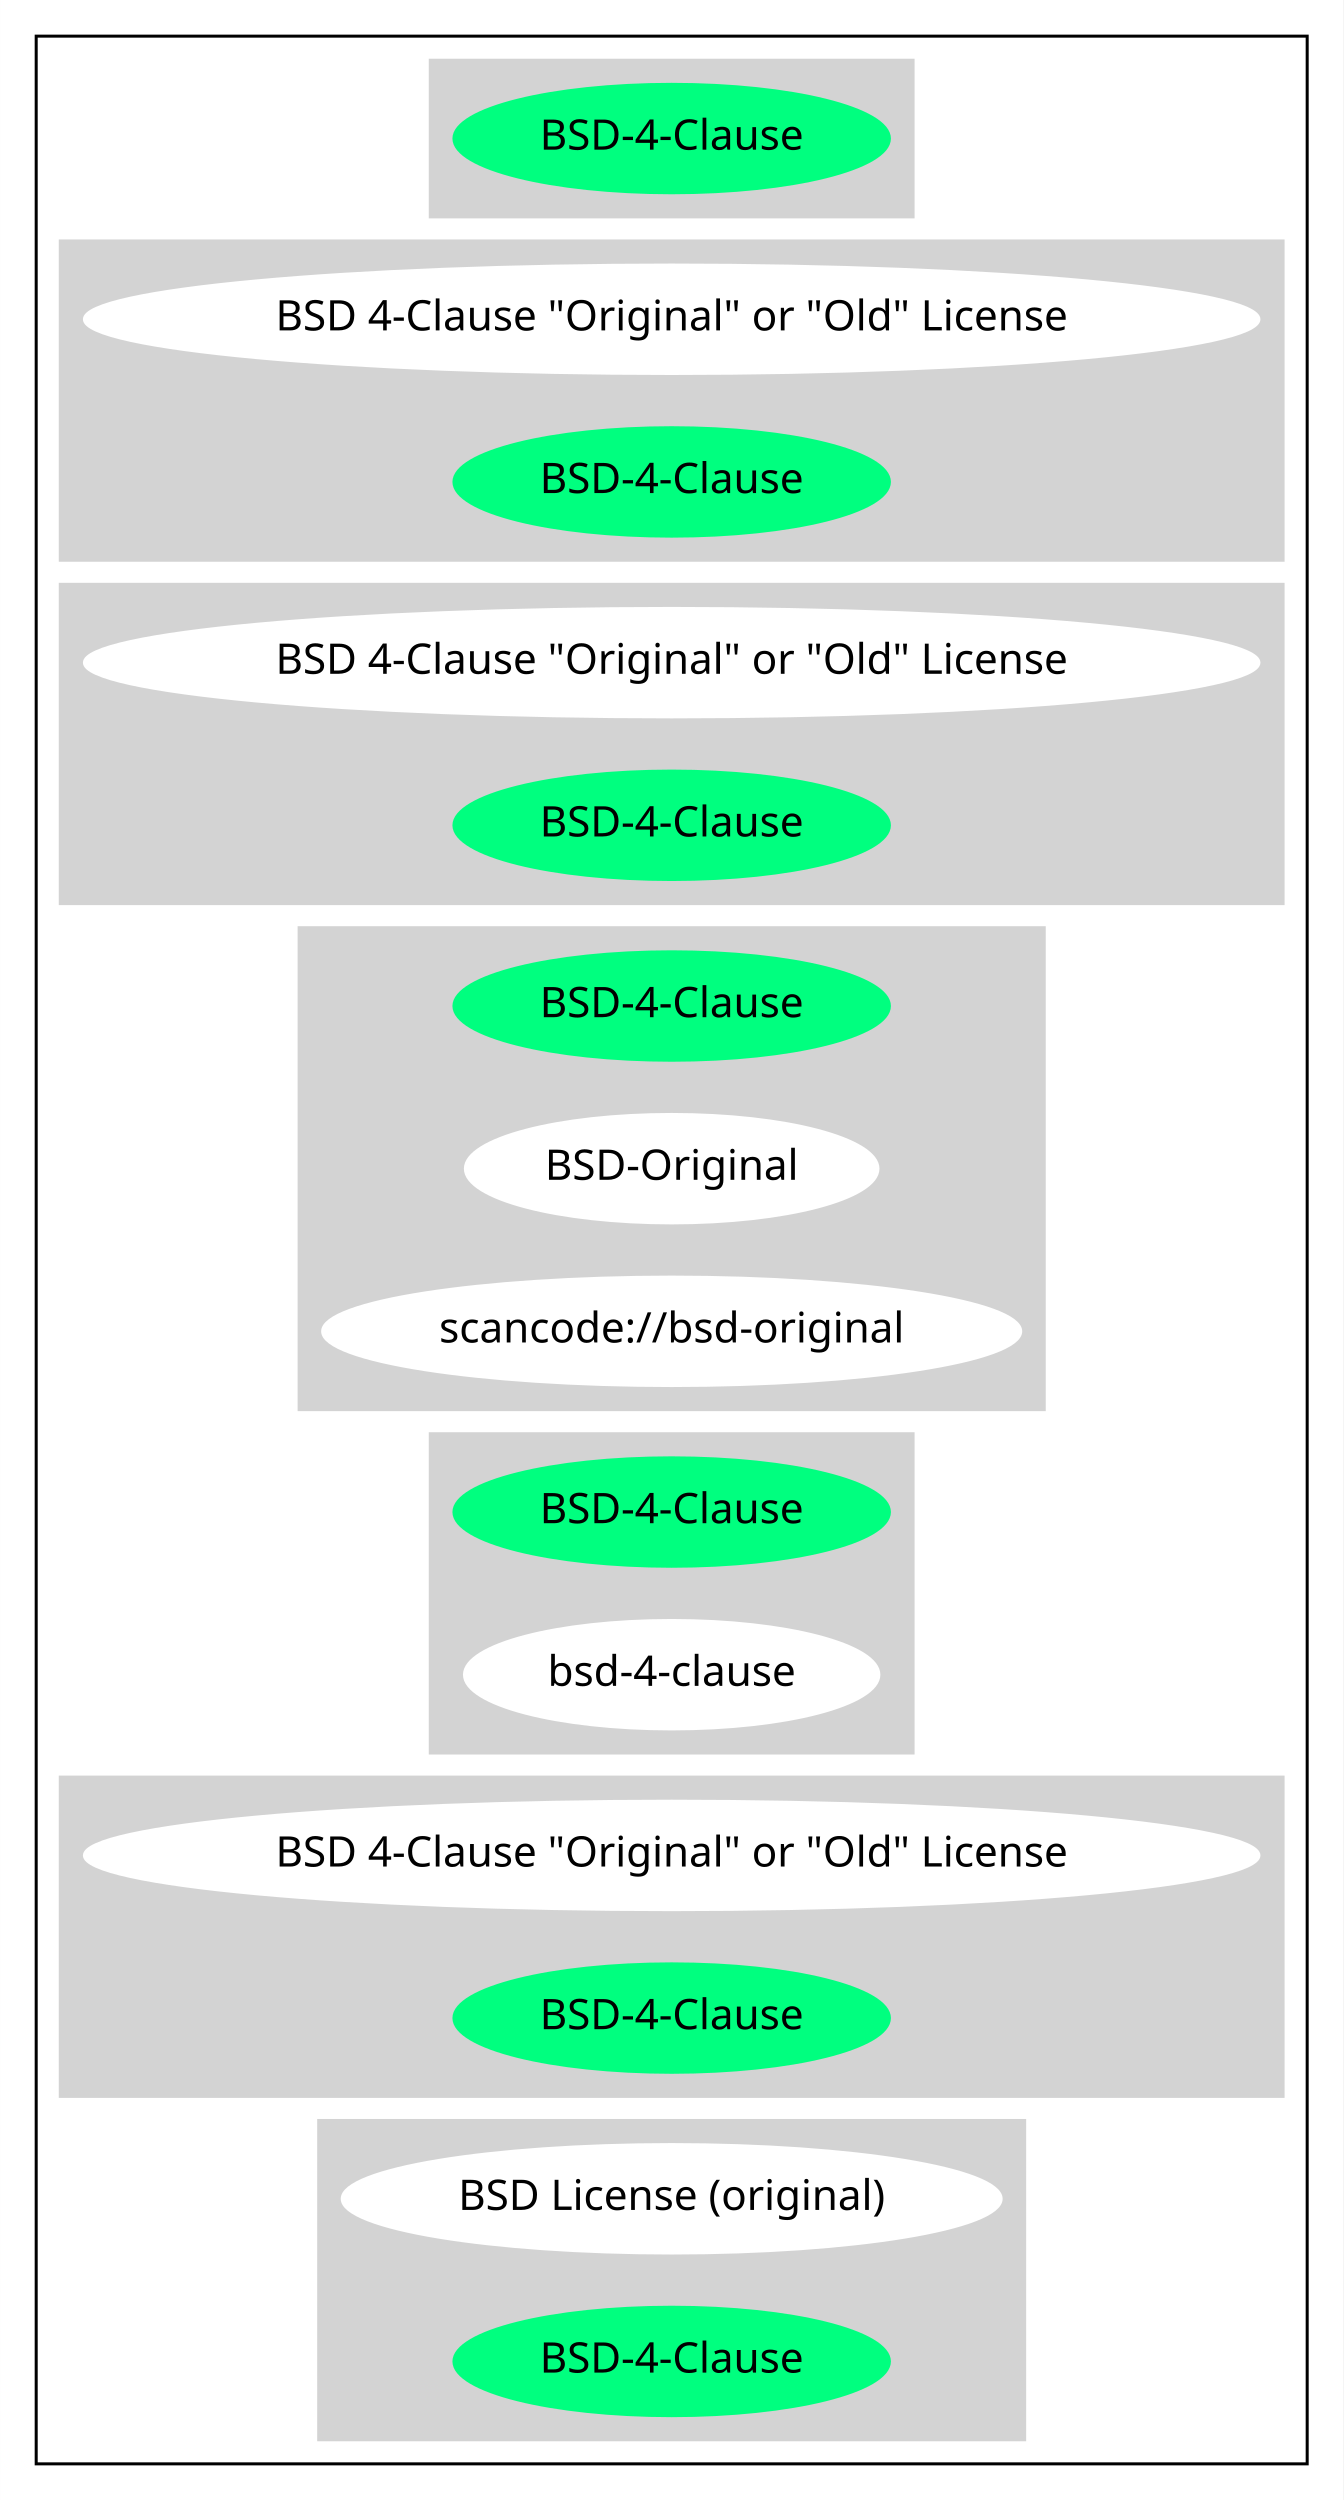
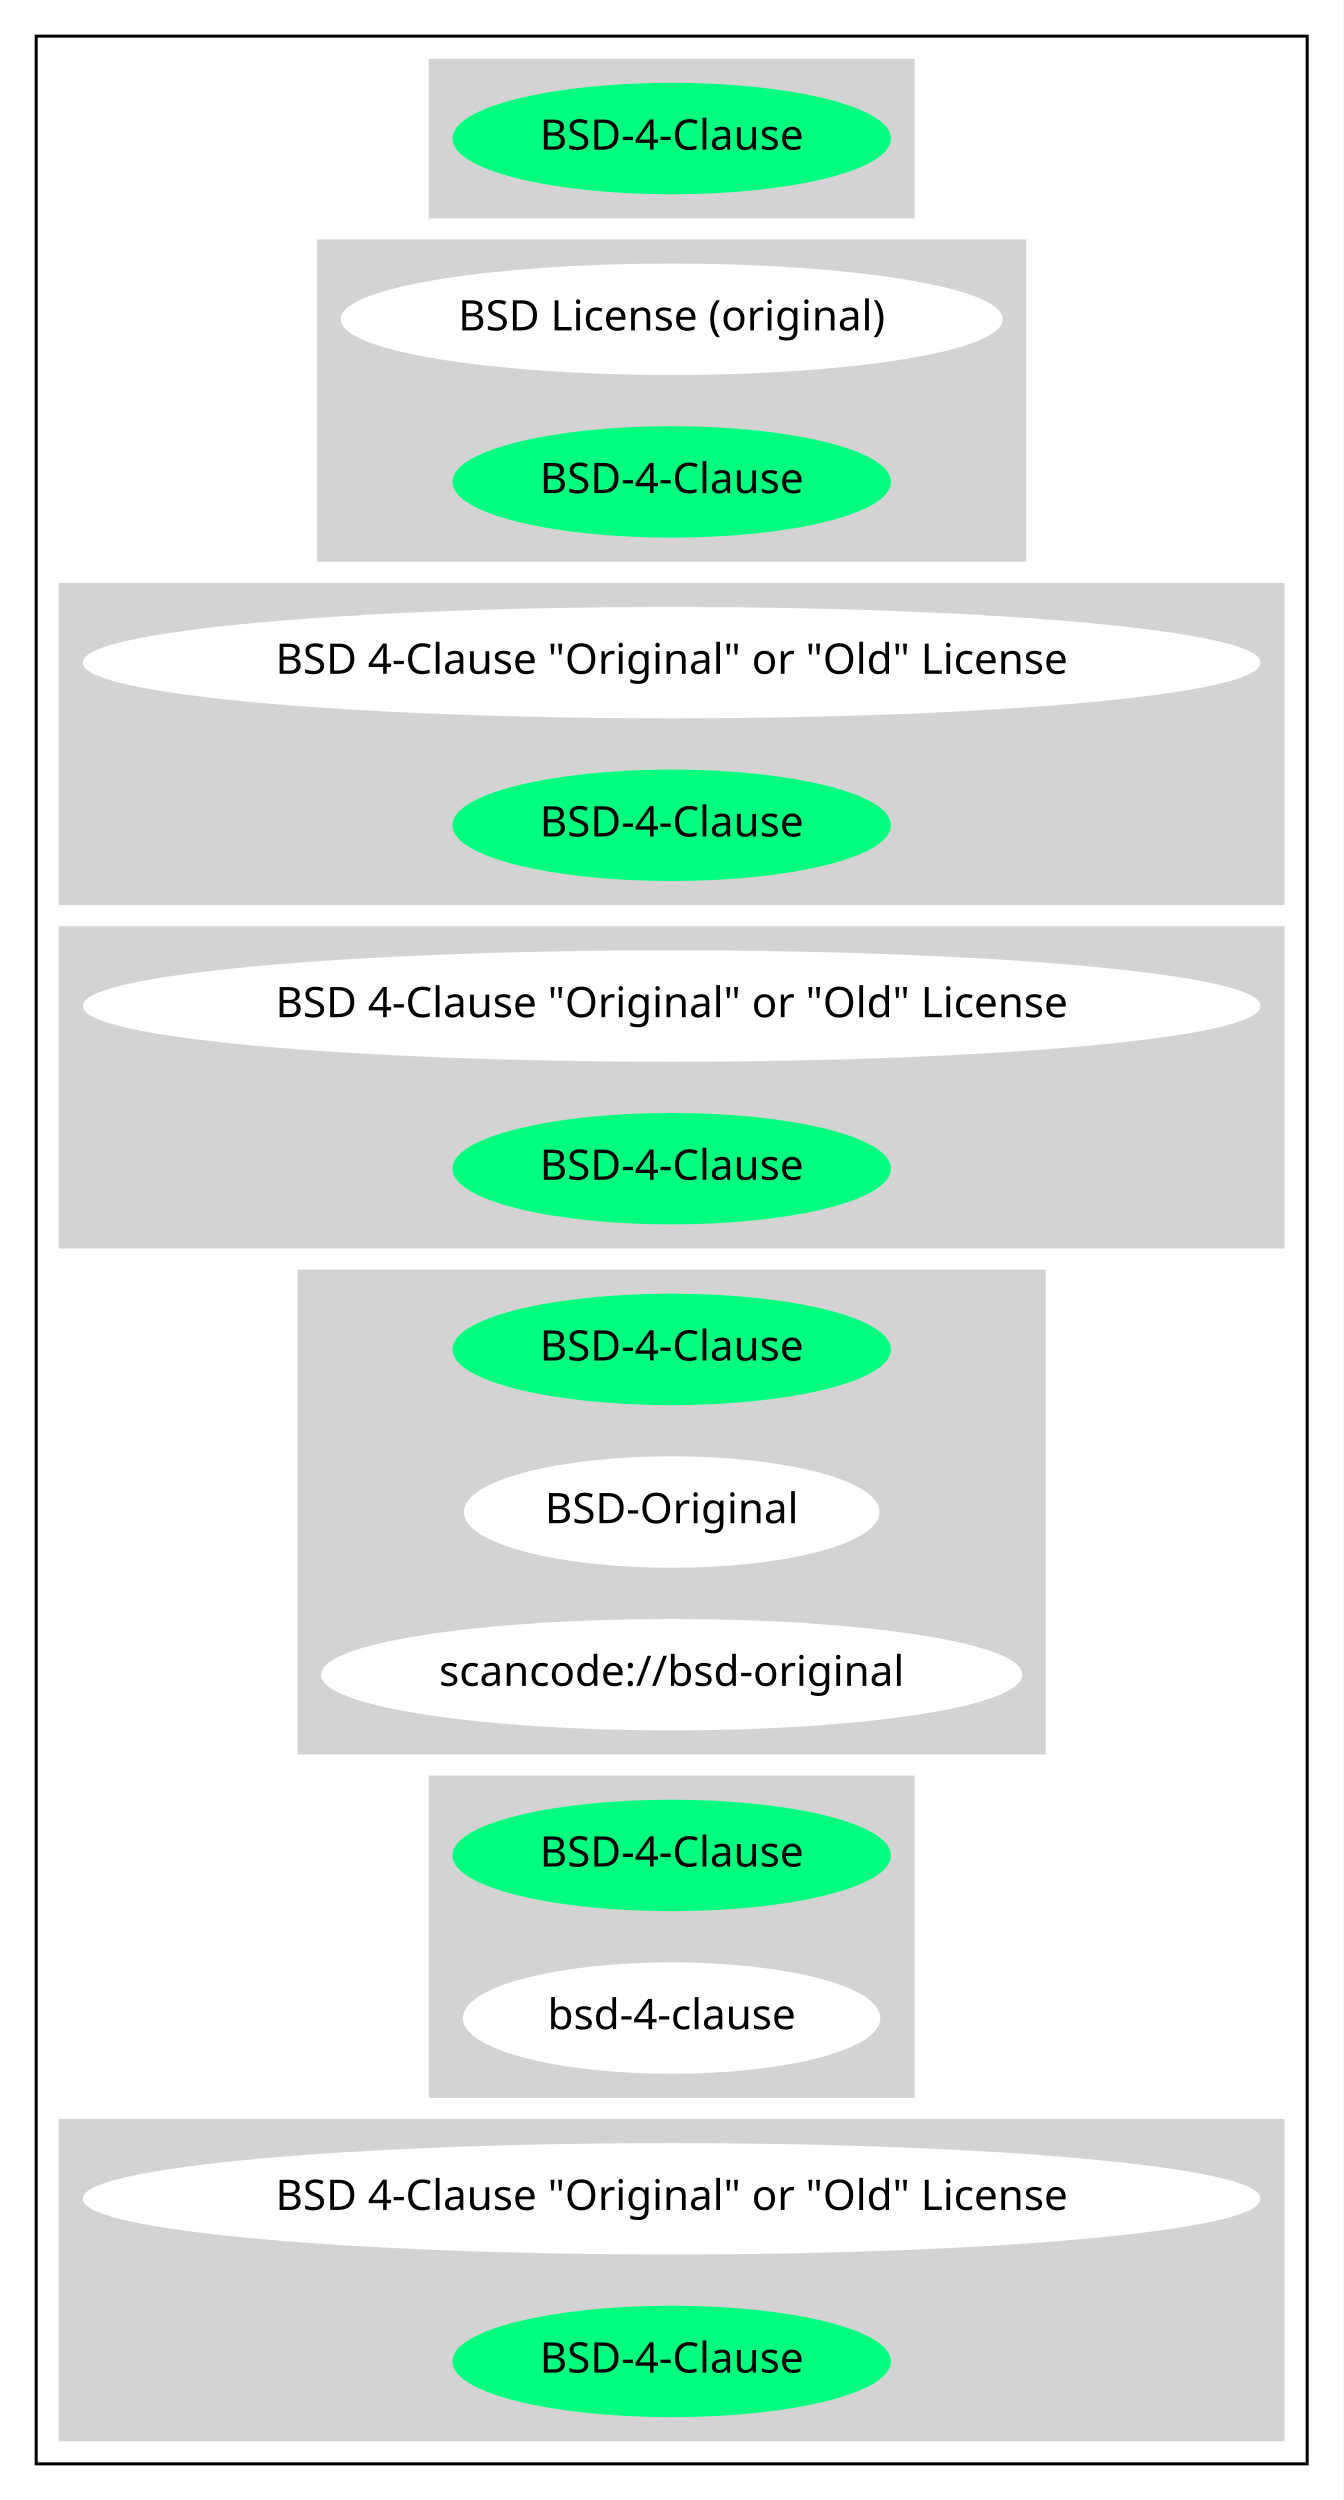
<svg xmlns="http://www.w3.org/2000/svg" width="446pt" height="830pt" viewBox="0.00 0.00 445.97 830.00">
  <g id="graph0" class="graph" transform="scale(1 1) rotate(0) translate(4 826)">
    <polygon fill="white" stroke="transparent" points="-4,4 -4,-826 441.97,-826 441.97,4 -4,4" />
    <g id="clust1" class="cluster">
      <polygon fill="none" stroke="black" points="8,-8 8,-814 429.97,-814 429.97,-8 8,-8" />
    </g>
    <g id="clust2" class="cluster">
      <polygon fill="lightgray" stroke="lightgray" points="138.84,-754 138.84,-806 299.13,-806 299.13,-754 138.84,-754" />
    </g>
    <g id="clust3" class="cluster">
-       <polygon fill="lightgray" stroke="lightgray" points="16,-640 16,-746 421.97,-746 421.97,-640 16,-640" />
+       <polygon fill="lightgray" stroke="lightgray" points="101.79,-640 101.79,-746 336.17,-746 336.17,-640 101.79,-640" />
    </g>
    <g id="clust4" class="cluster">
      <polygon fill="lightgray" stroke="lightgray" points="16,-526 16,-632 421.97,-632 421.97,-526 16,-526" />
    </g>
    <g id="clust5" class="cluster">
-       <polygon fill="lightgray" stroke="lightgray" points="95.29,-358 95.29,-518 342.67,-518 342.67,-358 95.29,-358" />
+       <polygon fill="lightgray" stroke="lightgray" points="16,-412 16,-518 421.97,-518 421.97,-412 16,-412" />
    </g>
    <g id="clust6" class="cluster">
-       <polygon fill="lightgray" stroke="lightgray" points="138.84,-244 138.84,-350 299.13,-350 299.13,-244 138.84,-244" />
+       <polygon fill="lightgray" stroke="lightgray" points="95.29,-244 95.29,-404 342.67,-404 342.67,-244 95.29,-244" />
    </g>
    <g id="clust7" class="cluster">
-       <polygon fill="lightgray" stroke="lightgray" points="16,-130 16,-236 421.97,-236 421.97,-130 16,-130" />
+       <polygon fill="lightgray" stroke="lightgray" points="138.84,-130 138.84,-236 299.13,-236 299.13,-130 138.84,-130" />
    </g>
    <g id="clust8" class="cluster">
-       <polygon fill="lightgray" stroke="lightgray" points="101.79,-16 101.79,-122 336.17,-122 336.17,-16 101.79,-16" />
+       <polygon fill="lightgray" stroke="lightgray" points="16,-16 16,-122 421.97,-122 421.97,-16 16,-16" />
    </g>
    <g id="node1" class="node">
      <ellipse fill="springgreen" stroke="springgreen" cx="218.98" cy="-780" rx="72.29" ry="18" />
      <text text-anchor="middle" x="218.98" y="-776.3" font-family="Times-Roman" font-size="14.00">BSD-4-Clause</text>
    </g>
    <g id="node2" class="node">
-       <ellipse fill="white" stroke="white" cx="218.98" cy="-720" rx="194.97" ry="18" />
-       <text text-anchor="middle" x="218.98" y="-716.3" font-family="Times-Roman" font-size="14.00">BSD 4-Clause "Original" or "Old" License</text>
+       <ellipse fill="white" stroke="white" cx="218.98" cy="-720" rx="109.38" ry="18" />
+       <text text-anchor="middle" x="218.98" y="-716.3" font-family="Times-Roman" font-size="14.00">BSD License (original)</text>
    </g>
    <g id="node3" class="node">
      <ellipse fill="springgreen" stroke="springgreen" cx="218.98" cy="-666" rx="72.29" ry="18" />
      <text text-anchor="middle" x="218.98" y="-662.3" font-family="Times-Roman" font-size="14.00">BSD-4-Clause</text>
    </g>
    <g id="node4" class="node">
      <ellipse fill="white" stroke="white" cx="218.98" cy="-606" rx="194.97" ry="18" />
      <text text-anchor="middle" x="218.98" y="-602.3" font-family="Times-Roman" font-size="14.00">BSD 4-Clause "Original" or "Old" License</text>
    </g>
    <g id="node5" class="node">
      <ellipse fill="springgreen" stroke="springgreen" cx="218.98" cy="-552" rx="72.29" ry="18" />
      <text text-anchor="middle" x="218.98" y="-548.3" font-family="Times-Roman" font-size="14.00">BSD-4-Clause</text>
    </g>
    <g id="node6" class="node">
-       <ellipse fill="springgreen" stroke="springgreen" cx="218.98" cy="-492" rx="72.29" ry="18" />
-       <text text-anchor="middle" x="218.98" y="-488.3" font-family="Times-Roman" font-size="14.00">BSD-4-Clause</text>
+       <ellipse fill="white" stroke="white" cx="218.98" cy="-492" rx="194.97" ry="18" />
+       <text text-anchor="middle" x="218.98" y="-488.3" font-family="Times-Roman" font-size="14.00">BSD 4-Clause "Original" or "Old" License</text>
    </g>
    <g id="node7" class="node">
-       <ellipse fill="white" stroke="white" cx="218.98" cy="-438" rx="68.49" ry="18" />
-       <text text-anchor="middle" x="218.98" y="-434.3" font-family="Times-Roman" font-size="14.00">BSD-Original</text>
+       <ellipse fill="springgreen" stroke="springgreen" cx="218.98" cy="-438" rx="72.29" ry="18" />
+       <text text-anchor="middle" x="218.98" y="-434.3" font-family="Times-Roman" font-size="14.00">BSD-4-Clause</text>
    </g>
    <g id="node8" class="node">
-       <ellipse fill="white" stroke="white" cx="218.98" cy="-384" rx="115.88" ry="18" />
-       <text text-anchor="middle" x="218.98" y="-380.3" font-family="Times-Roman" font-size="14.00">scancode://bsd-original</text>
+       <ellipse fill="springgreen" stroke="springgreen" cx="218.98" cy="-378" rx="72.29" ry="18" />
+       <text text-anchor="middle" x="218.98" y="-374.3" font-family="Times-Roman" font-size="14.00">BSD-4-Clause</text>
    </g>
    <g id="node9" class="node">
-       <ellipse fill="springgreen" stroke="springgreen" cx="218.98" cy="-324" rx="72.29" ry="18" />
-       <text text-anchor="middle" x="218.98" y="-320.3" font-family="Times-Roman" font-size="14.00">BSD-4-Clause</text>
+       <ellipse fill="white" stroke="white" cx="218.98" cy="-324" rx="68.49" ry="18" />
+       <text text-anchor="middle" x="218.98" y="-320.3" font-family="Times-Roman" font-size="14.00">BSD-Original</text>
    </g>
    <g id="node10" class="node">
-       <ellipse fill="white" stroke="white" cx="218.98" cy="-270" rx="68.79" ry="18" />
-       <text text-anchor="middle" x="218.98" y="-266.3" font-family="Times-Roman" font-size="14.00">bsd-4-clause</text>
+       <ellipse fill="white" stroke="white" cx="218.98" cy="-270" rx="115.88" ry="18" />
+       <text text-anchor="middle" x="218.98" y="-266.3" font-family="Times-Roman" font-size="14.00">scancode://bsd-original</text>
    </g>
    <g id="node11" class="node">
-       <ellipse fill="white" stroke="white" cx="218.98" cy="-210" rx="194.97" ry="18" />
-       <text text-anchor="middle" x="218.98" y="-206.3" font-family="Times-Roman" font-size="14.00">BSD 4-Clause "Original" or "Old" License</text>
+       <ellipse fill="springgreen" stroke="springgreen" cx="218.98" cy="-210" rx="72.29" ry="18" />
+       <text text-anchor="middle" x="218.98" y="-206.3" font-family="Times-Roman" font-size="14.00">BSD-4-Clause</text>
    </g>
    <g id="node12" class="node">
-       <ellipse fill="springgreen" stroke="springgreen" cx="218.98" cy="-156" rx="72.29" ry="18" />
-       <text text-anchor="middle" x="218.98" y="-152.3" font-family="Times-Roman" font-size="14.00">BSD-4-Clause</text>
+       <ellipse fill="white" stroke="white" cx="218.98" cy="-156" rx="68.79" ry="18" />
+       <text text-anchor="middle" x="218.98" y="-152.3" font-family="Times-Roman" font-size="14.00">bsd-4-clause</text>
    </g>
    <g id="node13" class="node">
-       <ellipse fill="white" stroke="white" cx="218.98" cy="-96" rx="109.38" ry="18" />
-       <text text-anchor="middle" x="218.98" y="-92.3" font-family="Times-Roman" font-size="14.00">BSD License (original)</text>
+       <ellipse fill="white" stroke="white" cx="218.98" cy="-96" rx="194.97" ry="18" />
+       <text text-anchor="middle" x="218.98" y="-92.3" font-family="Times-Roman" font-size="14.00">BSD 4-Clause "Original" or "Old" License</text>
    </g>
    <g id="node14" class="node">
      <ellipse fill="springgreen" stroke="springgreen" cx="218.98" cy="-42" rx="72.29" ry="18" />
      <text text-anchor="middle" x="218.98" y="-38.3" font-family="Times-Roman" font-size="14.00">BSD-4-Clause</text>
    </g>
  </g>
</svg>
